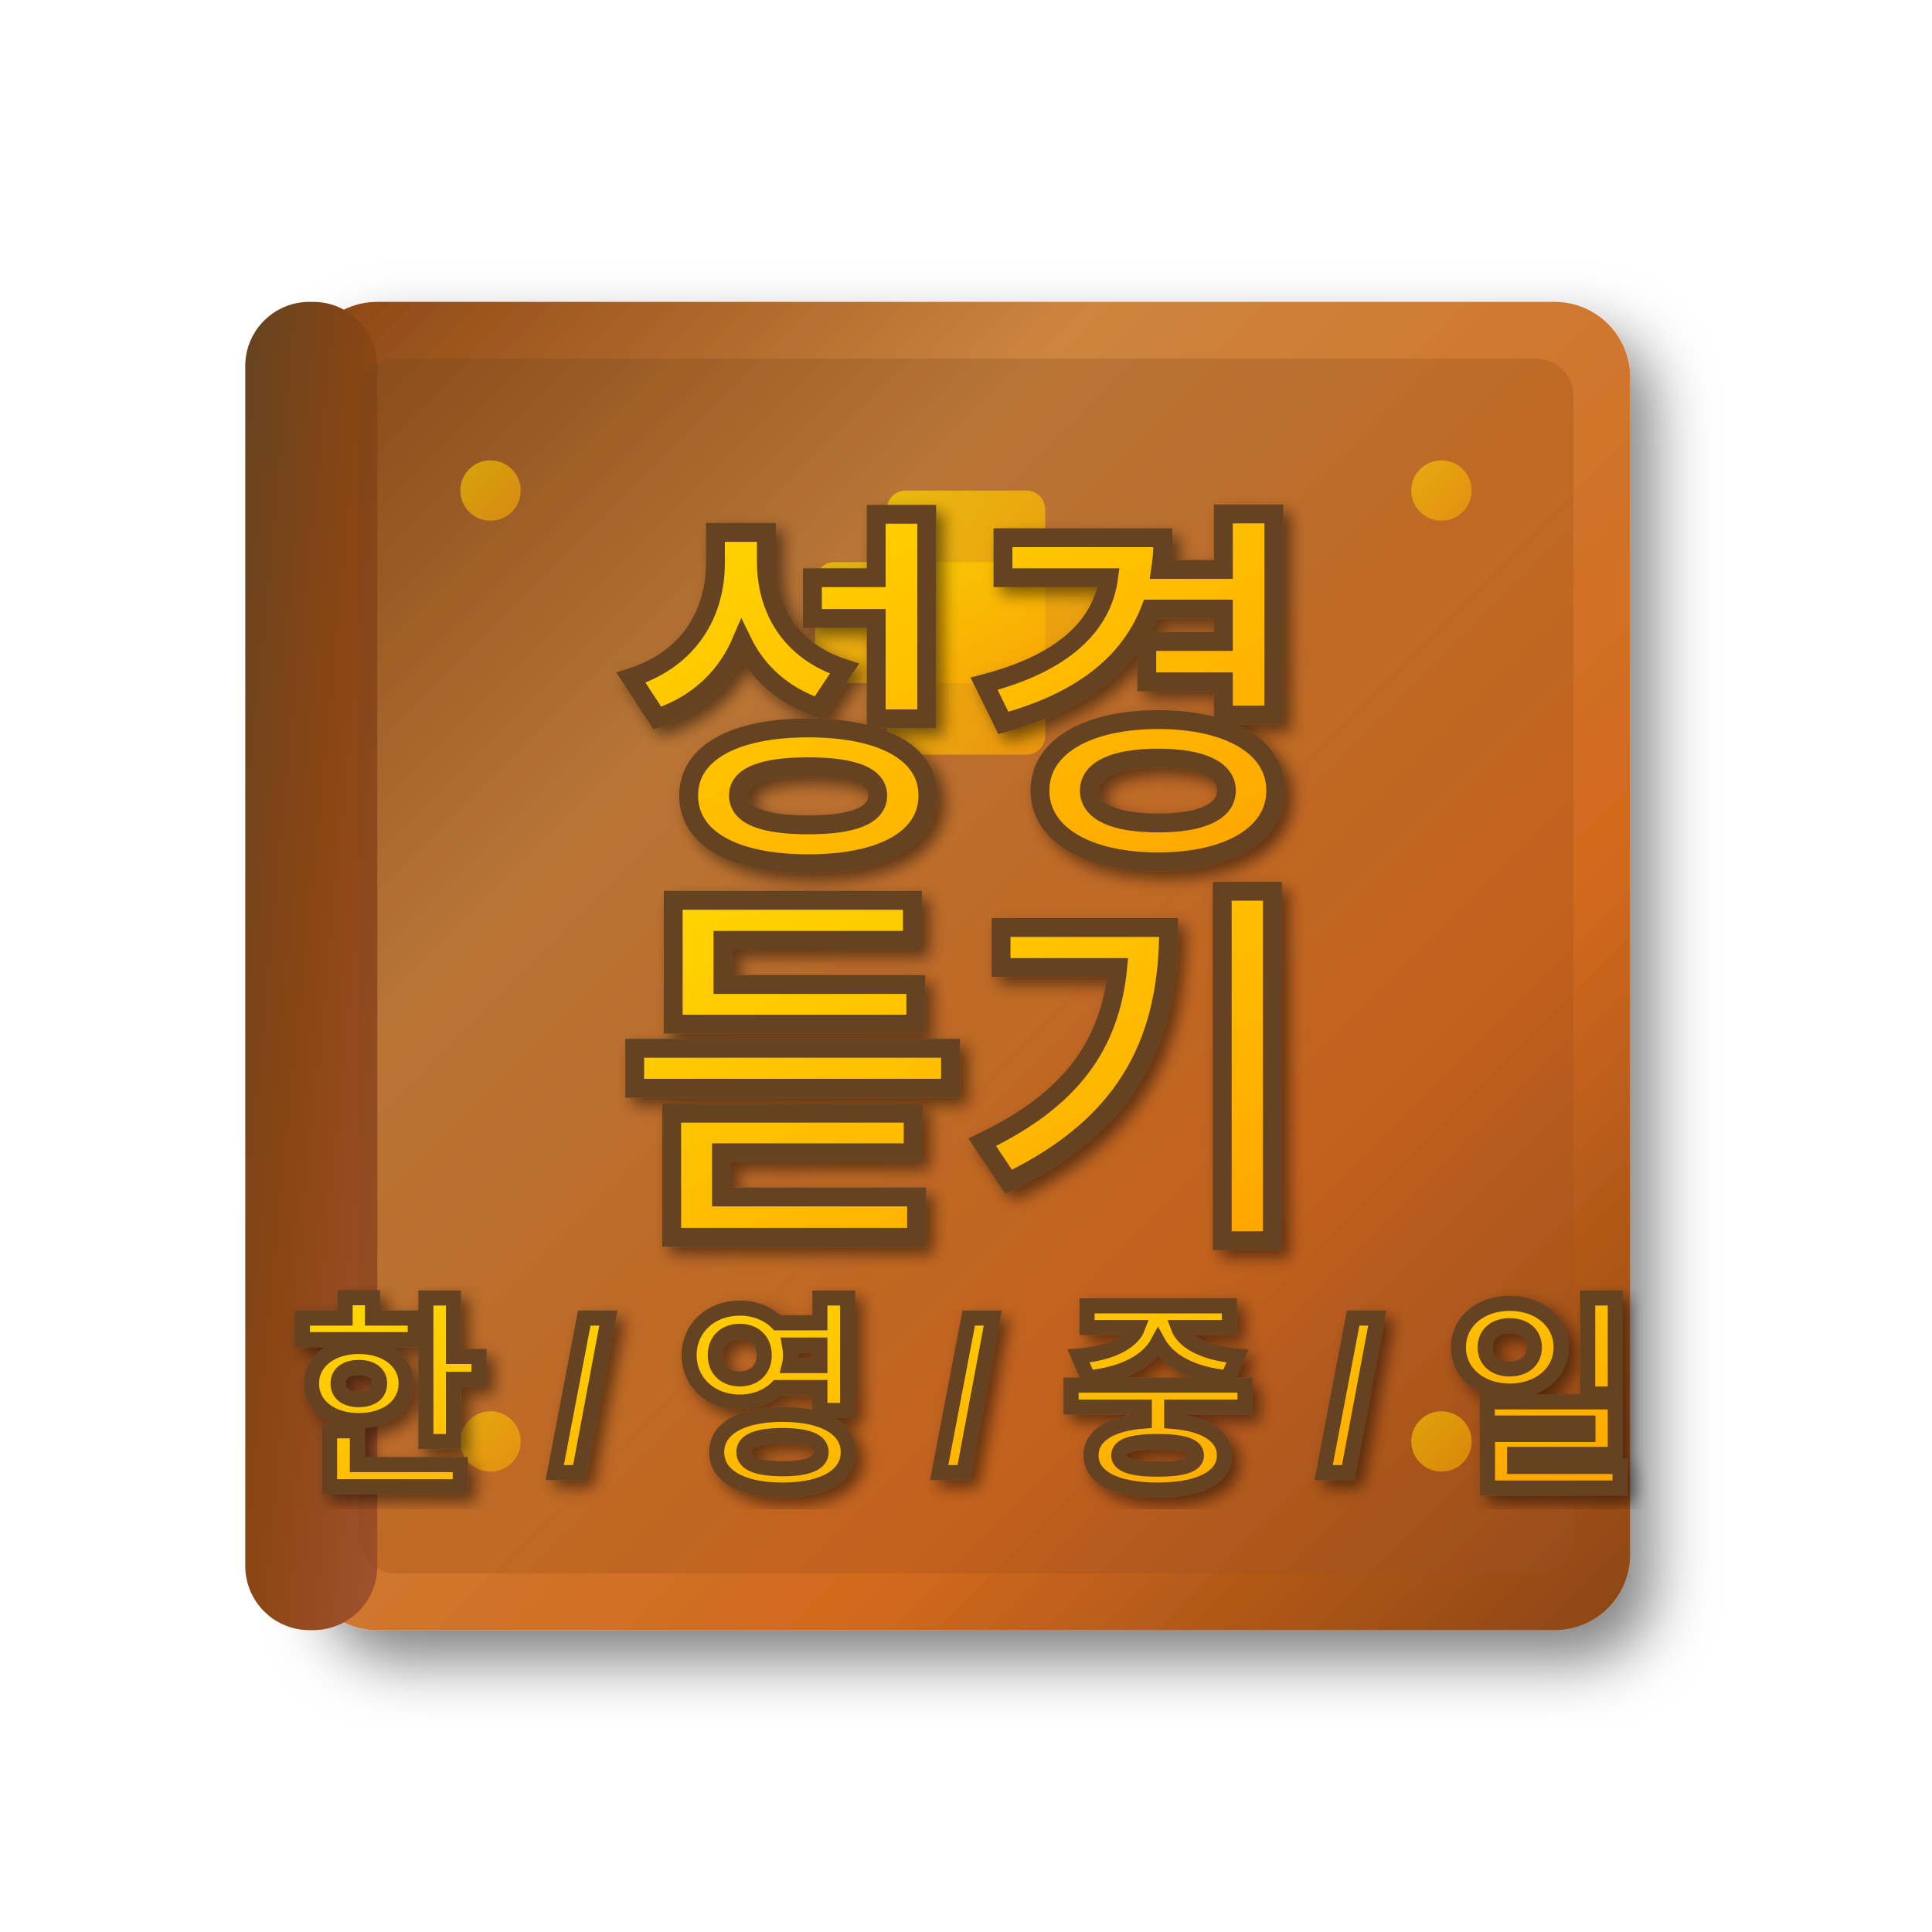
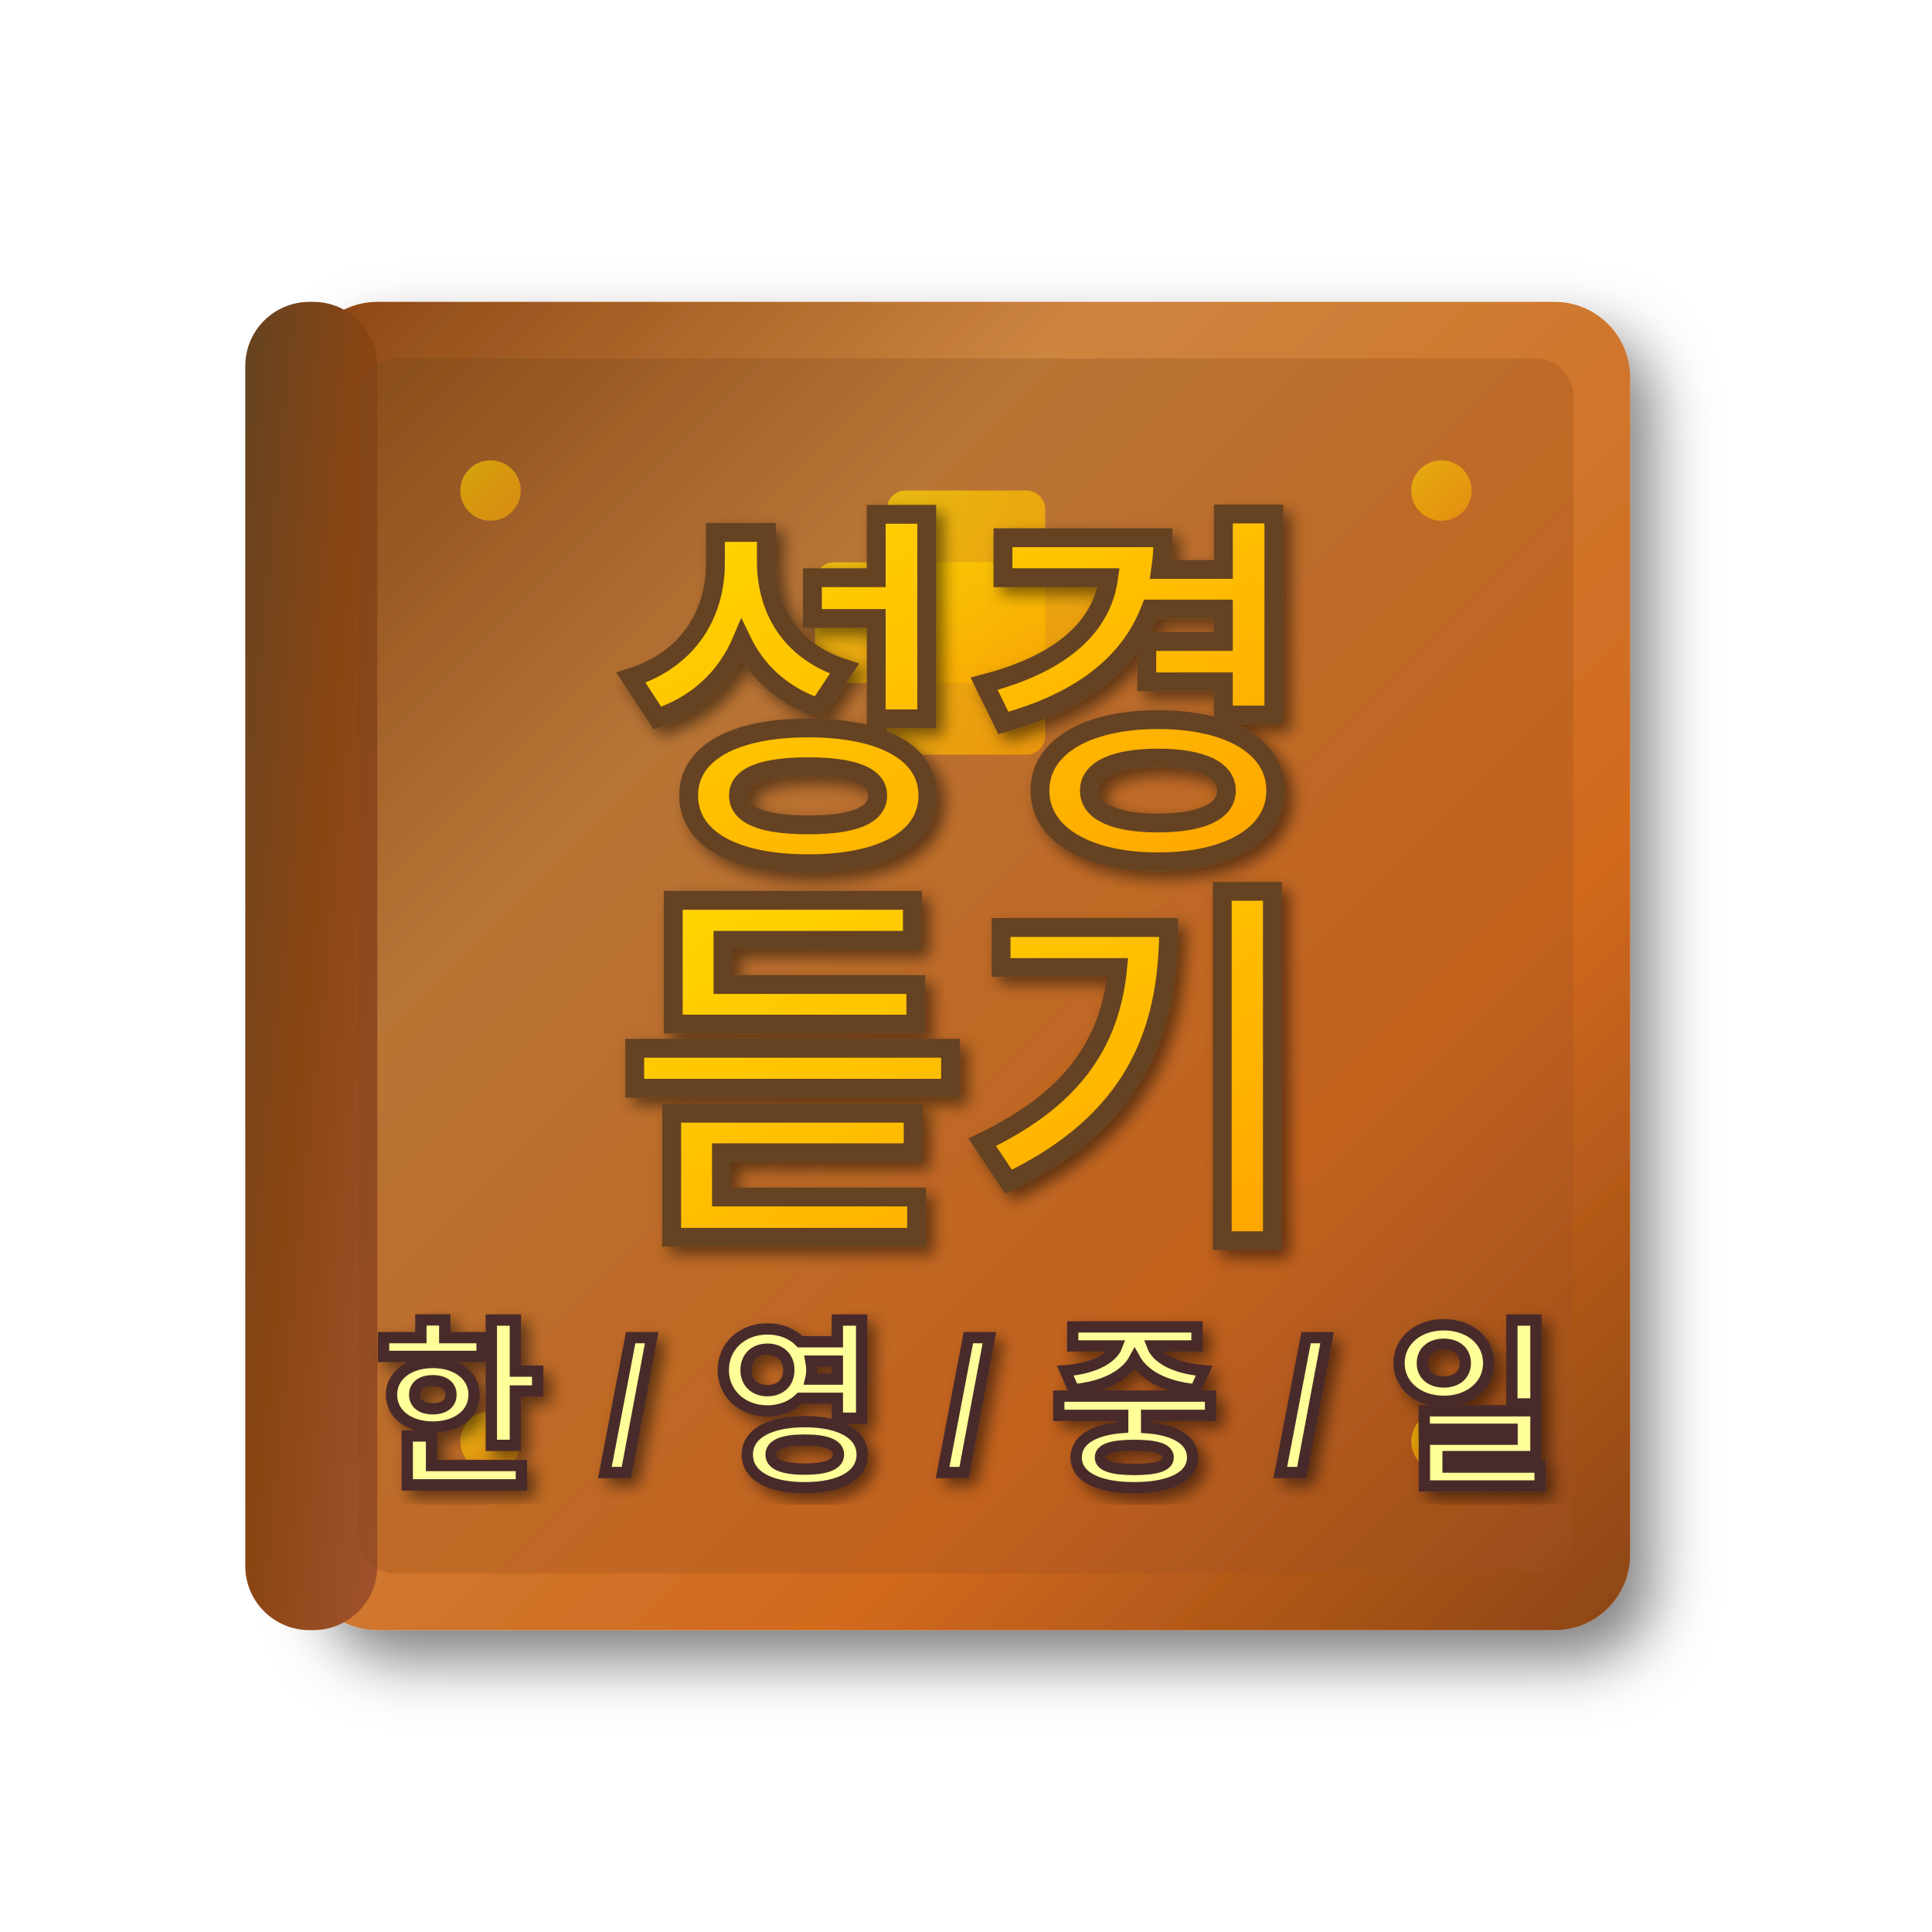
<svg xmlns="http://www.w3.org/2000/svg" width="512" height="512" viewBox="0 0 512 512">
  <defs>
    <linearGradient id="wood2" x1="0%" y1="0%" x2="100%" y2="100%">
      <stop offset="0%" style="stop-color:#8B4513;stop-opacity:1" />
      <stop offset="30%" style="stop-color:#CD853F;stop-opacity:1" />
      <stop offset="70%" style="stop-color:#D2691E;stop-opacity:1" />
      <stop offset="100%" style="stop-color:#8B4513;stop-opacity:1" />
    </linearGradient>
    <linearGradient id="woodDark2" x1="0%" y1="0%" x2="100%" y2="100%">
      <stop offset="0%" style="stop-color:#654321;stop-opacity:1" />
      <stop offset="50%" style="stop-color:#8B4513;stop-opacity:1" />
      <stop offset="100%" style="stop-color:#A0522D;stop-opacity:1" />
    </linearGradient>
    <linearGradient id="gold2" x1="0%" y1="0%" x2="100%" y2="100%">
      <stop offset="0%" style="stop-color:#FFD700;stop-opacity:1" />
      <stop offset="100%" style="stop-color:#FFA500;stop-opacity:1" />
    </linearGradient>
    <filter id="shadow2">
      <feDropShadow dx="6" dy="8" stdDeviation="8" flood-color="#000000" flood-opacity="0.5" />
    </filter>
    <filter id="textShadow">
      <feDropShadow dx="2" dy="2" stdDeviation="2" flood-color="#000000" flood-opacity="0.5" />
    </filter>
  </defs>
  <rect x="80" y="80" width="352" height="352" rx="20" ry="20" fill="url(#wood2)" filter="url(#shadow2)" />
  <rect x="65" y="80" width="35" height="352" rx="17" ry="17" fill="url(#woodDark2)" />
  <rect x="95" y="95" width="322" height="322" rx="10" fill="url(#woodDark2)" opacity="0.25" />
  <rect x="235" y="130" width="42" height="70" rx="5" fill="url(#gold2)" opacity="0.7" />
  <rect x="216" y="149" width="80" height="32" rx="5" fill="url(#gold2)" opacity="0.7" />
  <g stroke="url(#woodDark2)" stroke-width="1.5" opacity="0.4">
    <line x1="110" y1="140" x2="402" y2="140" />
    <line x1="110" y1="160" x2="402" y2="160" />
    <line x1="110" y1="380" x2="402" y2="380" />
    <line x1="110" y1="400" x2="402" y2="400" />
  </g>
  <g fill="url(#gold2)" opacity="0.6">
    <circle cx="130" cy="130" r="8" />
    <circle cx="382" cy="130" r="8" />
    <circle cx="130" cy="382" r="8" />
    <circle cx="382" cy="382" r="8" />
  </g>
  <text x="256" y="220" font-family="Arial, sans-serif" font-size="100" font-weight="bold" text-anchor="middle" fill="url(#gold2)" stroke="#654321" stroke-width="5" filter="url(#textShadow)">성경</text>
  <text x="256" y="320" font-family="Arial, sans-serif" font-size="100" font-weight="bold" text-anchor="middle" fill="url(#gold2)" stroke="#654321" stroke-width="5" filter="url(#textShadow)">듣기</text>
-   <text x="256" y="390" font-family="Arial, sans-serif" font-size="55" font-weight="bold" text-anchor="middle" fill="url(#gold2)" stroke="#654321" stroke-width="4" filter="url(#textShadow)" letter-spacing="18px">한/영/중/일</text>
+   <text x="256" y="390" font-family="Arial, sans-serif" font-size="48" font-weight="bold" text-anchor="middle" fill="#FFFF99" stroke="#4A2C2A" stroke-width="3" filter="url(#textShadow)" letter-spacing="16px">한/영/중/일</text>
</svg>
